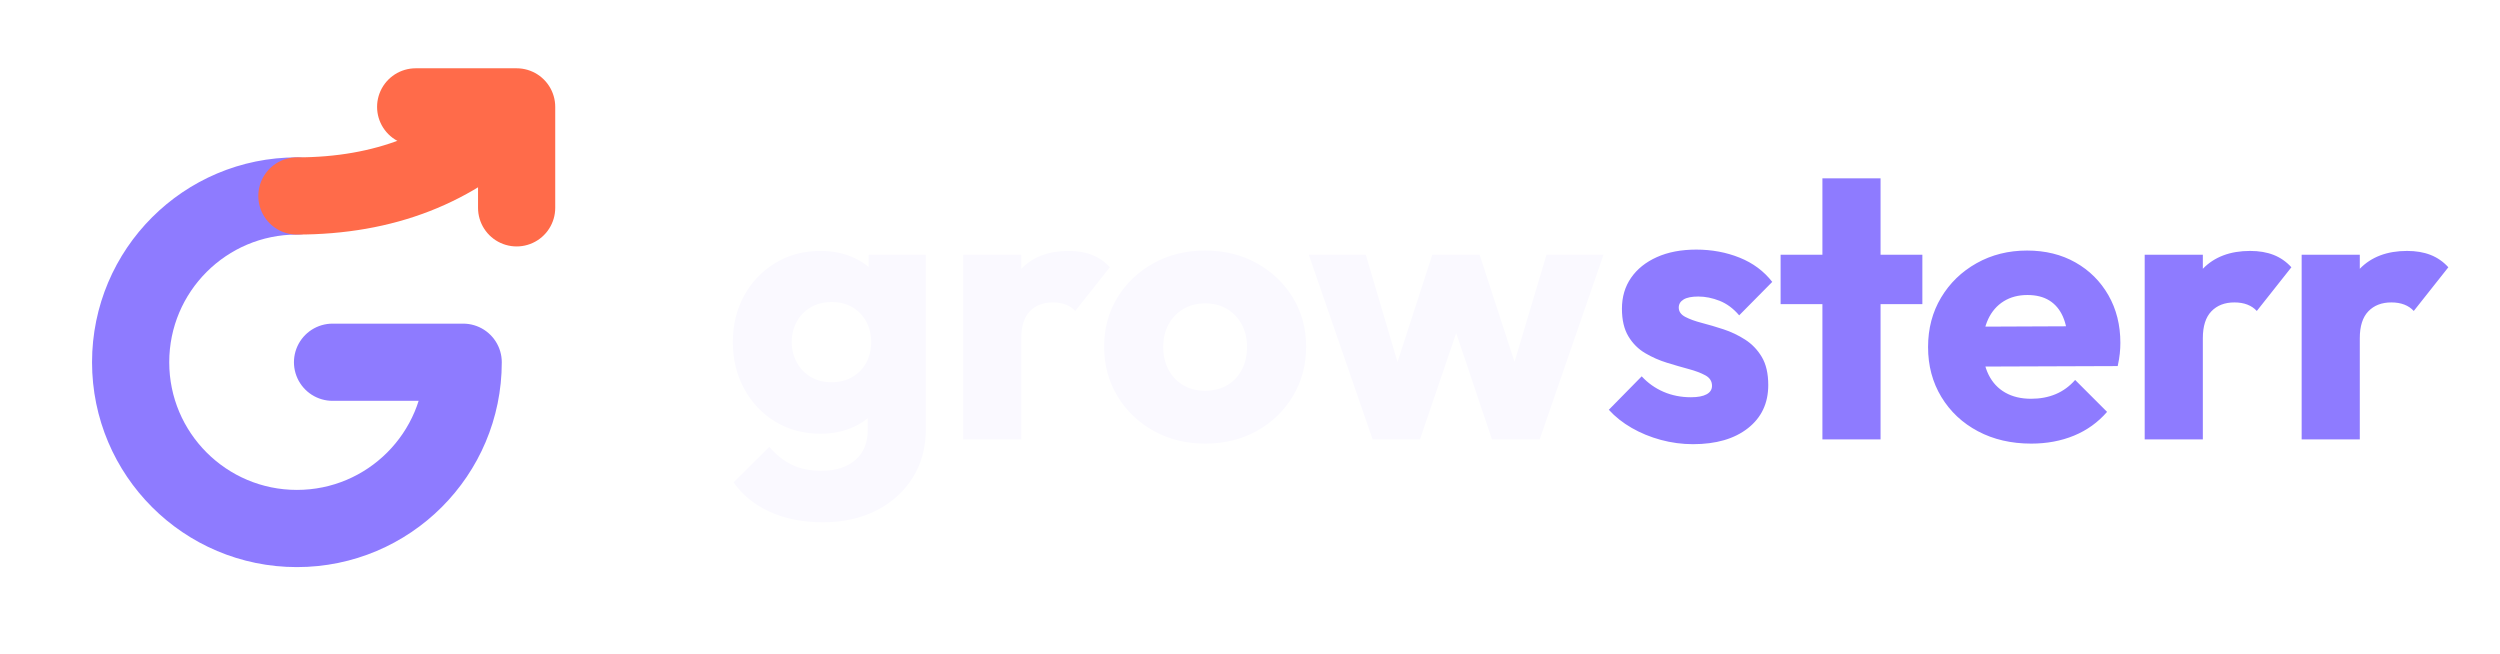
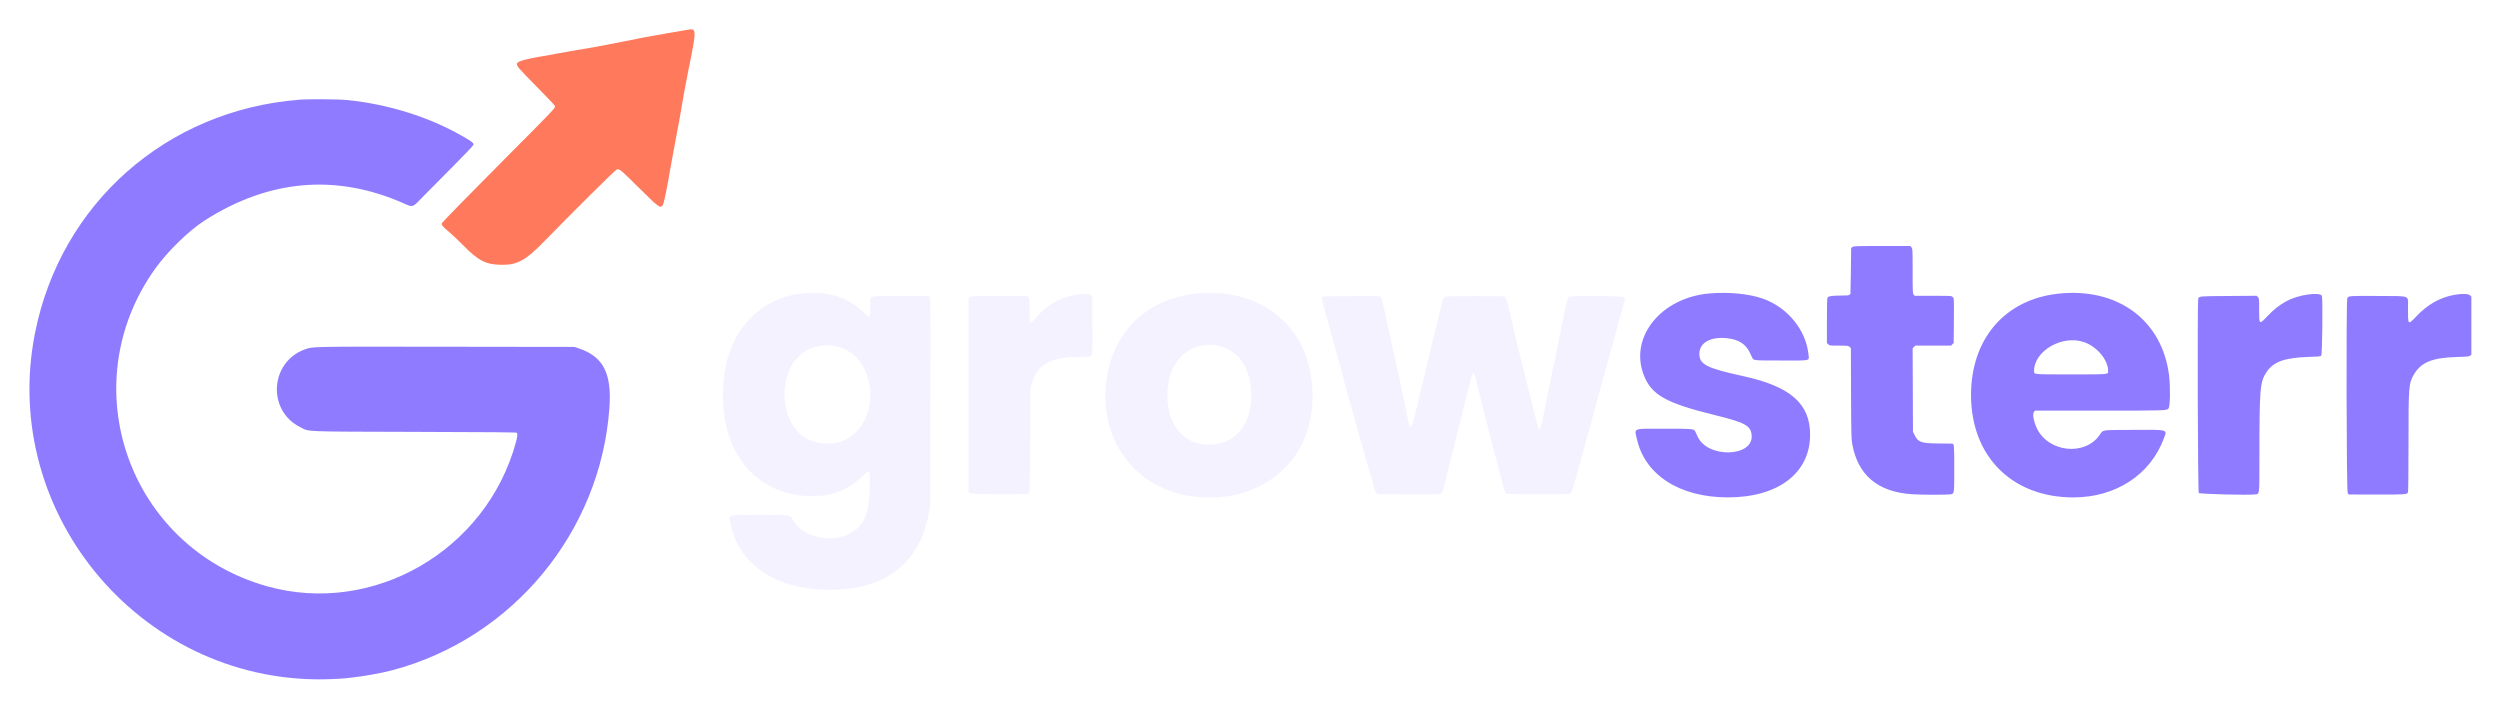
- <svg xmlns="http://www.w3.org/2000/svg" viewBox="0 0 421 110" width="421" height="110">
-   <g transform="translate(4 5)">
-     <g fill="none" stroke-linecap="round" stroke-linejoin="round" stroke-width="13">
-       <path stroke="#8E7BFF" d="M52 56 H74 A28 28 0 1 1 46 28" />
-       <path stroke="#FF6B4A" d="M46 28 Q68 28 82 14" />
-       <path stroke="#FF6B4A" d="M66 13 H83 V30" />
-     </g>
-   </g>
-   <path transform="translate(122.00 74.00) scale(0.064)" fill="#FAF9FF" d="M259.5 218.0Q180.0 218 119.5 190.5Q59.0 163 24.0 113L118.0 19.5Q144.0 50 176.5 66.25Q209.0 82.5 255.0 82.5Q311.5 82.5 344.25 54.25Q377.0 26 377.0 -25V-149L402.5 -255.0L379.5 -361.0V-486.0H530.0V-29Q530.0 46 495.0 101.25Q460.0 156.5 399.0 187.25Q338.0 218 259.5 218.0ZM252.5 -15.0Q186.0 -15 133.75 -46.75Q81.5 -78.5 51.75 -133.5Q22.0 -188.5 22.0 -256Q22.0 -324 51.75 -378.25Q81.5 -432.5 133.75 -464.25Q186.0 -496 252.5 -496.0Q302.5 -496.0 342.25 -477.25Q382.0 -458.5 406.25 -425.25Q430.5 -392.0 434.0 -348V-163Q430.5 -119.5 406.0 -86.0Q381.5 -52.5 341.75 -33.75Q302.0 -15 252.5 -15.0ZM281.5 -150.5Q313.5 -150.5 337.0 -164.5Q360.5 -178.5 373.25 -202.25Q386.0 -226 386.0 -256Q386.0 -286 373.25 -309.75Q360.5 -333.5 337.25 -347.5Q314.0 -361.5 282.0 -361.5Q250.5 -361.5 226.75 -347.5Q203.0 -333.5 190.0 -309.5Q177.0 -285.5 177.0 -256Q177.0 -227.5 190.0 -203.25Q203.0 -179 226.5 -164.75Q250.0 -150.5 281.5 -150.5ZM628.0 0V-486H781.0V0ZM781.0 -266.5 716.5 -316.5Q735.5 -402.0 780.997 -449.0Q826.494 -496.0 905.5 -496.0Q940.5 -496.0 967.25 -485.5Q994.0 -475 1014.0 -453L923.0 -338Q913.0 -349 898.194 -354.75Q883.389 -360.5 864.0 -360.5Q826.0 -360.5 803.5 -337.126Q781.0 -313.752 781.0 -266.5ZM1265.0 11Q1189.5 11.0 1129.25 -22.5Q1069.0 -56 1034.0 -114.0Q999.0 -172 999.0 -244Q999.0 -316 1033.75 -373.0Q1068.5 -430.0 1128.75 -463.5Q1189.0 -497 1264.5 -497.0Q1340.5 -497.0 1400.5 -463.75Q1460.5 -430.5 1495.5 -373.25Q1530.5 -316.0 1530.5 -244.0Q1530.5 -172.0 1495.75 -114.0Q1461.0 -56 1401.0 -22.5Q1341.0 11 1265.0 11ZM1264.5 -128.0Q1297.5 -128.0 1322.5 -142.5Q1347.5 -157.0 1361.25 -183.25Q1375.0 -209.5 1375.0 -243.5Q1375.0 -277.5 1360.75 -303.25Q1346.5 -329.0 1322.0 -343.5Q1297.5 -358.0 1264.5 -358.0Q1232.5 -358.0 1207.5 -343.25Q1182.5 -328.5 1168.5 -302.75Q1154.5 -277.0 1154.5 -243.0Q1154.5 -209.5 1168.5 -183.25Q1182.5 -157.0 1207.5 -142.5Q1232.5 -128.0 1264.5 -128.0ZM1705.5 0.0 1537.5 -486.0H1687.5L1792.0 -132.5L1747.5 -131.5L1862.5 -486.0H1987.0L2102.5 -131.5L2057.5 -132.5L2163.0 -486H2313.0L2145.0 0H2019.5L1906.5 -336.0H1944.5L1830.0 0Z" />
-   <path transform="translate(270.35 74.00) scale(0.064)" fill="#8E7BFF" d="M230.5 12.5Q187.5 12.5 146.0 1.25Q104.5 -10.0 69.25 -30.25Q34.0 -50.5 9.0 -78L95.5 -166.0Q120.0 -139.5 153.0 -125.25Q186.0 -111 225.0 -111Q252.0 -111 266.25 -118.75Q280.5 -126.5 280.5 -141.0Q280.5 -159.0 263.25 -168.5Q246.0 -178 219.0 -185.25Q192.0 -192.5 162.0 -201.75Q132.0 -211 104.75 -227.0Q77.5 -243.0 60.5 -271.25Q43.5 -299.5 43.5 -344.0Q43.5 -390.5 67.5 -425.25Q91.5 -460.0 135.5 -479.75Q179.5 -499.5 239.0 -499.5Q300.5 -499.5 353.25 -478.25Q406.0 -457 439.0 -414.5L352.0 -326.5Q329.0 -353.5 300.5 -364.75Q272.0 -376 244.5 -376.0Q218.5 -376.0 205.75 -368.25Q193.0 -360.5 193.0 -347Q193.0 -331.5 210.0 -322.5Q227.0 -313.5 254.0 -306.5Q281.0 -299.5 310.75 -289.75Q340.5 -280.0 367.5 -262.75Q394.5 -245.5 411.5 -217.0Q428.5 -188.5 428.5 -143.0Q428.5 -71.5 375.0 -29.5Q321.5 12.5 230.5 12.5ZM571.0 0V-687H724.0V0ZM461.0 -356V-486H834.0V-356ZM1120.5 11.0Q1041.5 11.0 980.25 -21.5Q919.0 -54 884.0 -111.75Q849.0 -169.5 849.0 -243Q849.0 -316 883.25 -373.25Q917.5 -430.5 976.75 -463.75Q1036.0 -497 1109.5 -497.0Q1181.5 -497.0 1236.75 -465.75Q1292.0 -434.5 1323.5 -379.5Q1355.0 -324.5 1355.0 -254Q1355.0 -240.5 1353.5 -226.0Q1352.0 -211.5 1348.0 -193L929.0 -191.5V-296.5L1283.0 -298L1217.0 -253.5Q1216.0 -295.5 1203.75 -323.25Q1191.5 -351.0 1168.25 -365.5Q1145.0 -380 1110.5 -380.0Q1074.5 -380.0 1048.0 -363.5Q1021.5 -347.0 1007.25 -316.75Q993.0 -286.5 993.0 -244Q993.0 -201 1008.25 -170.25Q1023.5 -139.5 1052.0 -123.25Q1080.5 -107.0 1120.0 -107Q1156.0 -107 1185.0 -119.25Q1214.0 -131.5 1236.0 -156.5L1320.0 -72.5Q1284.0 -31 1233.0 -10.0Q1182.0 11 1120.5 11.0ZM1419.0 0V-486H1572.0V0ZM1572.0 -266.5 1507.5 -316.5Q1526.5 -402.0 1571.997 -449.0Q1617.494 -496.0 1696.5 -496.0Q1731.5 -496.0 1758.25 -485.5Q1785.0 -475 1805.0 -453L1714.0 -338Q1704.0 -349 1689.194 -354.75Q1674.389 -360.5 1655.0 -360.5Q1617.0 -360.5 1594.5 -337.126Q1572.0 -313.752 1572.0 -266.5ZM1832.0 0V-486H1985.0V0ZM1985.0 -266.5 1920.5 -316.5Q1939.5 -402.0 1984.997 -449.0Q2030.494 -496.0 2109.5 -496.0Q2144.5 -496.0 2171.25 -485.5Q2198.0 -475 2218.0 -453L2127.0 -338Q2117.0 -349 2102.194 -354.75Q2087.389 -360.5 2068.0 -360.5Q2030.0 -360.5 2007.5 -337.126Q1985.0 -313.752 1985.0 -266.5Z" />
+ <svg xmlns="http://www.w3.org/2000/svg" viewBox="141.2 188.2 1173.5 332.5" width="1174" height="333" role="img" aria-label="Growsterr">
+   <path fill="#8E7BFF" d="M281.5 234.85c-62.18 4.93 -111.75 48.7 -123.85 109.4 -17.12 85.98 51.83 166.33 139.47 162.53 3.35 -0.15 6.23 -0.33 6.43 -0.4 0.18 -0.05 1.62 -0.23 3.2 -0.38 4.95 -0.48 13.53 -2.02 18.62 -3.38 56.48 -14.95 97.83 -65 101.9 -123.3 1.12 -16.1 -2.9 -23.9 -14.28 -27.73l-2.12 -0.73 -60.38 -0.08c-65 -0.08 -62.35 -0.12 -66.2 1.25 -16.4 5.95 -17.78 28.7 -2.18 36.48 4.55 2.25 -0.2 2.08 53.68 2.23 36.9 0.1 47.75 0.2 47.98 0.43 0.45 0.45 0.33 1.83 -0.4 4.45 -13.88 50.95 -67.15 81.68 -117.05 67.53 -64.73 -18.38 -91.38 -94.15 -52.35 -148.9 5.88 -8.25 15.85 -17.98 23.4 -22.8 30.12 -19.23 61.6 -21.95 93.2 -8.03 4.67 2.05 3.95 2.33 9.85 -3.75 2.73 -2.78 8.95 -9.1 13.88 -14.03 5.1 -5.12 9.03 -9.25 9.12 -9.6 0.23 -0.88 -0.48 -1.43 -5.3 -4.2 -15.6 -8.93 -34.65 -14.9 -53.88 -16.85 -4.17 -0.43 -18.03 -0.53 -22.75 -0.15zM1010.73 303.97l-0.6 0.48 -0.12 10.73c-0.08 5.88 -0.18 10.73 -0.2 10.75 -0.03 0.03 -0.23 0.23 -0.45 0.43 -0.33 0.33 -1.07 0.4 -4.05 0.4 -4.15 0.03 -5.75 0.25 -6.23 0.9 -0.25 0.35 -0.33 2.68 -0.33 10.9l0 10.48 0.62 0.6c0.6 0.62 0.68 0.62 4.98 0.62 4.17 0 4.4 0.03 5 0.55l0.65 0.58 0.08 21.25c0.08 18.55 0.15 21.55 0.53 23.62 2.6 14.75 11.93 22.65 27.98 23.75 4.78 0.33 17.3 0.33 18.48 0 1.48 -0.43 1.45 -0.28 1.45 -12.1 0 -11.4 -0.03 -11.62 -1.07 -11.65 -0.18 -0.03 -3.1 -0.05 -6.55 -0.08 -8.03 -0.08 -9.4 -0.58 -11.1 -4.17l-0.65 -1.38 -0.08 -19.58 -0.08 -19.55 0.62 -0.62 0.62 -0.62 8.4 0 8.4 0 0.6 -0.62 0.62 -0.6 0.08 -7.7c0.1 -13.73 0.12 -13.25 -0.53 -13.88 -0.58 -0.58 -0.58 -0.58 -9.2 -0.58l-8.65 0 -0.48 -0.6c-0.45 -0.55 -0.48 -1.1 -0.48 -11.03 0 -10.18 -0.03 -10.45 -0.53 -11.1l-0.5 -0.65 -13.35 0c-12.75 0 -13.35 0.03 -13.9 0.48zM943.62 325.77c-22.73 1.93 -37.7 20.5 -30.85 38.27 3.62 9.38 10.35 13.15 33.35 18.82 14.25 3.5 16.9 4.95 17.3 9.43 0.95 10.3 -20.6 10.98 -25.3 0.75 -0.5 -1.05 -1.03 -2.2 -1.2 -2.55 -0.58 -1.18 -1.2 -1.23 -14.48 -1.23 -15.28 -0.03 -14.1 -0.48 -12.85 4.98 3.83 16.82 20.12 27.25 42.65 27.25 23.65 0 38.6 -11.38 38.62 -29.38 0.03 -14.58 -9.18 -22.65 -31.25 -27.5 -17.4 -3.8 -20.73 -5.5 -20.73 -10.53 0.03 -5.2 5.28 -8.15 12.98 -7.3 5.53 0.6 8.8 2.7 10.8 6.95 0.48 1.03 0.95 2.05 1.05 2.23 0.65 1.28 0.53 1.28 13.5 1.28 14.15 0.03 13.18 0.23 12.93 -2.53 -1.07 -11.68 -9.85 -22.48 -21.58 -26.55 -6.45 -2.25 -15.9 -3.15 -24.95 -2.4zM1107.25 325.88c-25.03 2.75 -40.93 21.33 -40.85 47.75 0.08 28.73 19.33 47.88 48.1 47.88 19.8 -0.03 36.05 -10.6 42.38 -27.6 1.65 -4.45 2.5 -4.2 -14.65 -4.1 -15.33 0.08 -13.6 -0.2 -15.62 2.6 -6.85 9.62 -23.53 7.95 -29.08 -2.9 -1.68 -3.25 -2.45 -7.33 -1.55 -8.22l0.53 -0.53 30.48 0c31.93 0 31.43 0.03 32.2 -1.18 0.68 -1.03 0.8 -9.98 0.2 -15.05 -3.05 -26.1 -24.12 -41.73 -52.12 -38.65zm12.12 22.7c6.15 2.12 11.38 8.35 11.38 13.58 0 1.68 0.75 1.6 -17.38 1.6 -18.15 0 -17.38 0.08 -17.38 -1.62 0 -9.4 13.23 -17.05 23.38 -13.55zM1224.48 326.27c-7.6 1.1 -13.23 4.1 -18.9 10.1 -3.95 4.15 -3.95 4.17 -3.95 -3.05 0 -5.2 0 -5.33 -0.58 -5.88l-0.58 -0.58 -13.18 0.1c-13.7 0.08 -13.93 0.1 -14.23 1.23 -0.48 1.65 -0.23 90.73 0.25 91.23 0.45 0.53 23.23 1.1 26.43 0.68 2.15 -0.28 2.02 0.9 2.02 -17.38 0.03 -32.8 0.25 -35.48 3.48 -40.23 3.2 -4.73 8.53 -6.58 19.7 -6.93 4.42 -0.12 5.43 -0.23 5.85 -0.58 0.48 -0.38 0.78 -26.88 0.3 -28.1 -0.33 -0.88 -3.2 -1.12 -6.62 -0.62zM1293.4 326.4c-6.95 1.25 -12.68 4.5 -18.15 10.3 -3.75 3.95 -3.75 3.95 -3.75 -3.85 0 -6.55 1.83 -5.78 -13.78 -5.9 -14 -0.1 -14.3 -0.08 -14.7 1.1 -0.58 1.62 -0.38 90.78 0.2 91.48l0.48 0.6 12.85 0.03c13.6 0.05 14.58 -0.03 14.95 -1.05 0.15 -0.38 0.25 -9.45 0.25 -23.18 0 -26.6 0.1 -27.98 2.53 -32.1 3.4 -5.8 8.65 -7.93 20.43 -8.25 4.75 -0.12 5.4 -0.2 5.95 -0.62l0.6 -0.48 0 -13.62 0 -13.62 -0.62 -0.6c-0.73 -0.75 -3.8 -0.85 -7.23 -0.23z" />
+   <path fill="#FF7A5C" d="M463.75 202.02c-0.62 0.12 -4.78 0.85 -9.25 1.6 -9.22 1.58 -11.18 1.95 -24.5 4.65 -5.03 1.03 -13.08 2.48 -20.75 3.73 -2.4 0.4 -5.15 0.9 -6.12 1.1 -0.95 0.2 -2.83 0.55 -4.12 0.75 -10 1.62 -14.8 2.85 -15.12 3.9 -0.35 1.12 0.35 1.98 9 10.73 4.88 4.93 8.88 9.15 8.88 9.4 0 0.98 -1.18 2.2 -24 25.1 -11.58 11.6 -28.8 29.15 -29.05 29.65 -0.48 0.83 0.08 1.6 2.85 3.9 1.55 1.3 4.67 4.25 6.95 6.55 7.2 7.35 10.88 9.22 18.25 9.25 7.33 0.05 11.28 -2.15 20 -11.12 12.85 -13.2 33.18 -33.38 33.9 -33.62 1.25 -0.45 1.7 -0.08 10.58 8.72 9.35 9.28 9.83 9.62 11.08 7.95 0.48 -0.65 2.1 -8.45 3.33 -16 0.35 -2.12 1.2 -6.8 1.9 -10.38 1.48 -7.7 2.35 -12.43 2.7 -14.5 1.35 -8.18 2.78 -16.07 4.12 -22.62 3.9 -19.2 3.9 -19.62 -0.6 -18.73z" />
+   <path fill="#F4F2FF" d="M517 325.88c-20.08 2.5 -34.05 18.2 -36.12 40.62 -3 32.1 14.1 54.43 41.62 54.38 9.8 -0.03 16.28 -2.65 23.95 -9.73 3.03 -2.8 3.05 -2.8 3.05 3.12 0 11.4 -1.45 17.28 -5.15 21.08 -8.2 8.38 -25.3 6.62 -30.95 -3.18 -1.5 -2.6 -0.45 -2.43 -15.25 -2.43 -15.75 0 -14.88 -0.25 -14.05 3.88 3.83 19.55 21.38 31.28 46.78 31.25 26.2 -0.03 42.3 -12.68 46.43 -36.5l0.55 -3.25 0.08 -48.53c0.1 -47.78 0.08 -48.53 -0.4 -49.12l-0.48 -0.6 -13.2 0.08c-15.83 0.08 -14.1 -0.45 -14.1 4.42 0 6.23 -0.12 6.33 -3.45 3.08 -7.3 -7.12 -17.3 -10.05 -29.3 -8.58zm17.12 24.8c18.6 4.23 21.4 34.85 4 43.65 -5.33 2.68 -12.48 2.55 -18 -0.3 -13.78 -7.12 -14.3 -33.25 -0.83 -41.15 4.48 -2.62 9.6 -3.4 14.83 -2.2zM702.25 325.88c-22.15 2.45 -37.93 17.23 -41.4 38.83 -4.67 29.03 12.8 53.15 40.9 56.43 29.28 3.43 52.75 -14.15 55.28 -41.43 3.18 -34.2 -20.62 -57.58 -54.78 -53.83zm11.6 24.62c9.5 2.43 14.78 10.95 14.68 23.73 -0.1 13.62 -8 22.55 -19.95 22.53 -13.7 -0.05 -21.85 -12.9 -18.82 -29.7 2.23 -12.3 12.68 -19.48 24.1 -16.55zM647.5 326.17c-9.08 1.43 -14.38 4.45 -20.93 11.93 -1.98 2.27 -2.08 2.08 -2.08 -4.48 0 -5 -0.03 -5.35 -0.53 -5.98l-0.5 -0.65 -13.23 0c-12.62 0 -13.23 0.03 -13.78 0.48l-0.6 0.48 0 45.55 0 45.55 0.6 0.48c0.78 0.62 26.8 0.75 27.68 0.12 0.48 -0.35 0.48 -0.98 0.62 -24.83l0.12 -24.45 0.58 -2.12c2.55 -9.35 8.72 -12.75 23.23 -12.75 6 0 5.3 1.9 5.3 -14.62l0 -13.65 -0.62 -0.6c-0.6 -0.62 -3.48 -0.83 -5.88 -0.45zM762.05 327.3c-0.43 0.43 -0.38 1.4 0.18 3.23 0.28 0.88 0.8 2.78 1.15 4.23 0.65 2.55 2.12 7.9 5 18.12 1.38 4.88 1.78 6.33 3.5 13 0.48 1.78 1.2 4.48 1.62 6 0.43 1.5 1.33 4.78 2 7.25 0.68 2.48 1.73 6.25 2.33 8.38 0.62 2.12 1.65 5.78 2.3 8.12 1.43 5.18 3.62 12.75 4.78 16.57 0.48 1.58 1.03 3.62 1.25 4.6 0.28 1.15 0.62 2 1.07 2.45l0.65 0.73 14.5 0.08c13.5 0.08 14.58 0.05 15.2 -0.38 0.75 -0.48 0.75 -0.48 2.62 -8.18 0.68 -2.83 2.93 -11.83 5 -20 2.05 -8.18 4.38 -17.53 5.18 -20.75 2.02 -8.38 2.68 -9.33 3.5 -5.25 0.35 1.75 5.2 21.25 6.68 26.75 1.58 5.93 2.15 8.12 4.98 19.25 1.85 7.15 2.18 8.08 2.9 8.35 0.58 0.23 29.1 0.23 29.65 0 0.8 -0.3 1.33 -1.93 4.93 -15.1 0.25 -0.9 1.15 -4.15 2 -7.25 0.85 -3.1 1.93 -6.98 2.38 -8.62 0.45 -1.65 1.45 -5.25 2.2 -8 1.9 -6.9 4.2 -15.35 4.42 -16.25 0.1 -0.43 0.55 -2.05 1 -3.62 1.95 -7.03 2.38 -8.47 4.03 -14.62 0.98 -3.58 1.98 -7.3 2.23 -8.25 0.28 -0.98 1 -3.55 1.62 -5.75 1.3 -4.65 1.25 -4.25 0.62 -4.88 -0.62 -0.62 -25 -0.8 -25.83 -0.18 -0.48 0.33 -1.25 3 -2.18 7.43 -0.3 1.45 -0.75 3.62 -1 4.88 -0.28 1.23 -0.93 4.6 -1.5 7.5 -0.55 2.88 -1.23 6.25 -1.48 7.5 -1.28 5.9 -1.93 9.15 -4.28 20.8 -3.25 16.25 -3.38 16.53 -4.73 10.83 -0.3 -1.18 -0.98 -4.05 -1.55 -6.38 -0.55 -2.35 -1.23 -5.05 -1.5 -6 -0.45 -1.62 -5.03 -20.1 -7.95 -32.12 -0.7 -2.83 -1.65 -6.9 -2.12 -9.08 -0.93 -4.1 -1.35 -5.25 -2.02 -5.53 -0.23 -0.08 -6.43 -0.15 -13.78 -0.15 -14.8 0 -14.58 -0.03 -15.08 1.55 -0.38 1.25 -5.15 20.58 -6.12 24.95 -0.5 2.12 -1.58 6.68 -2.4 10.12 -0.83 3.43 -1.95 8.1 -2.5 10.38 -4.15 17.6 -4.15 17.6 -5.88 8.5 -0.78 -4.03 -1.65 -8.28 -3 -14.25 -0.2 -0.9 -0.7 -3.25 -1.12 -5.25 -0.4 -2 -0.93 -4.3 -1.12 -5.12 -0.2 -0.83 -0.58 -2.55 -0.88 -3.83 -1.28 -5.78 -1.5 -6.83 -1.98 -9.05 -0.28 -1.3 -1 -4.67 -1.62 -7.5 -0.62 -2.83 -1.33 -6.08 -1.58 -7.25 -0.3 -1.45 -0.62 -2.3 -1 -2.7l-0.55 -0.55 -13.23 0c-9.93 0 -13.28 0.08 -13.5 0.3z" />
</svg>
